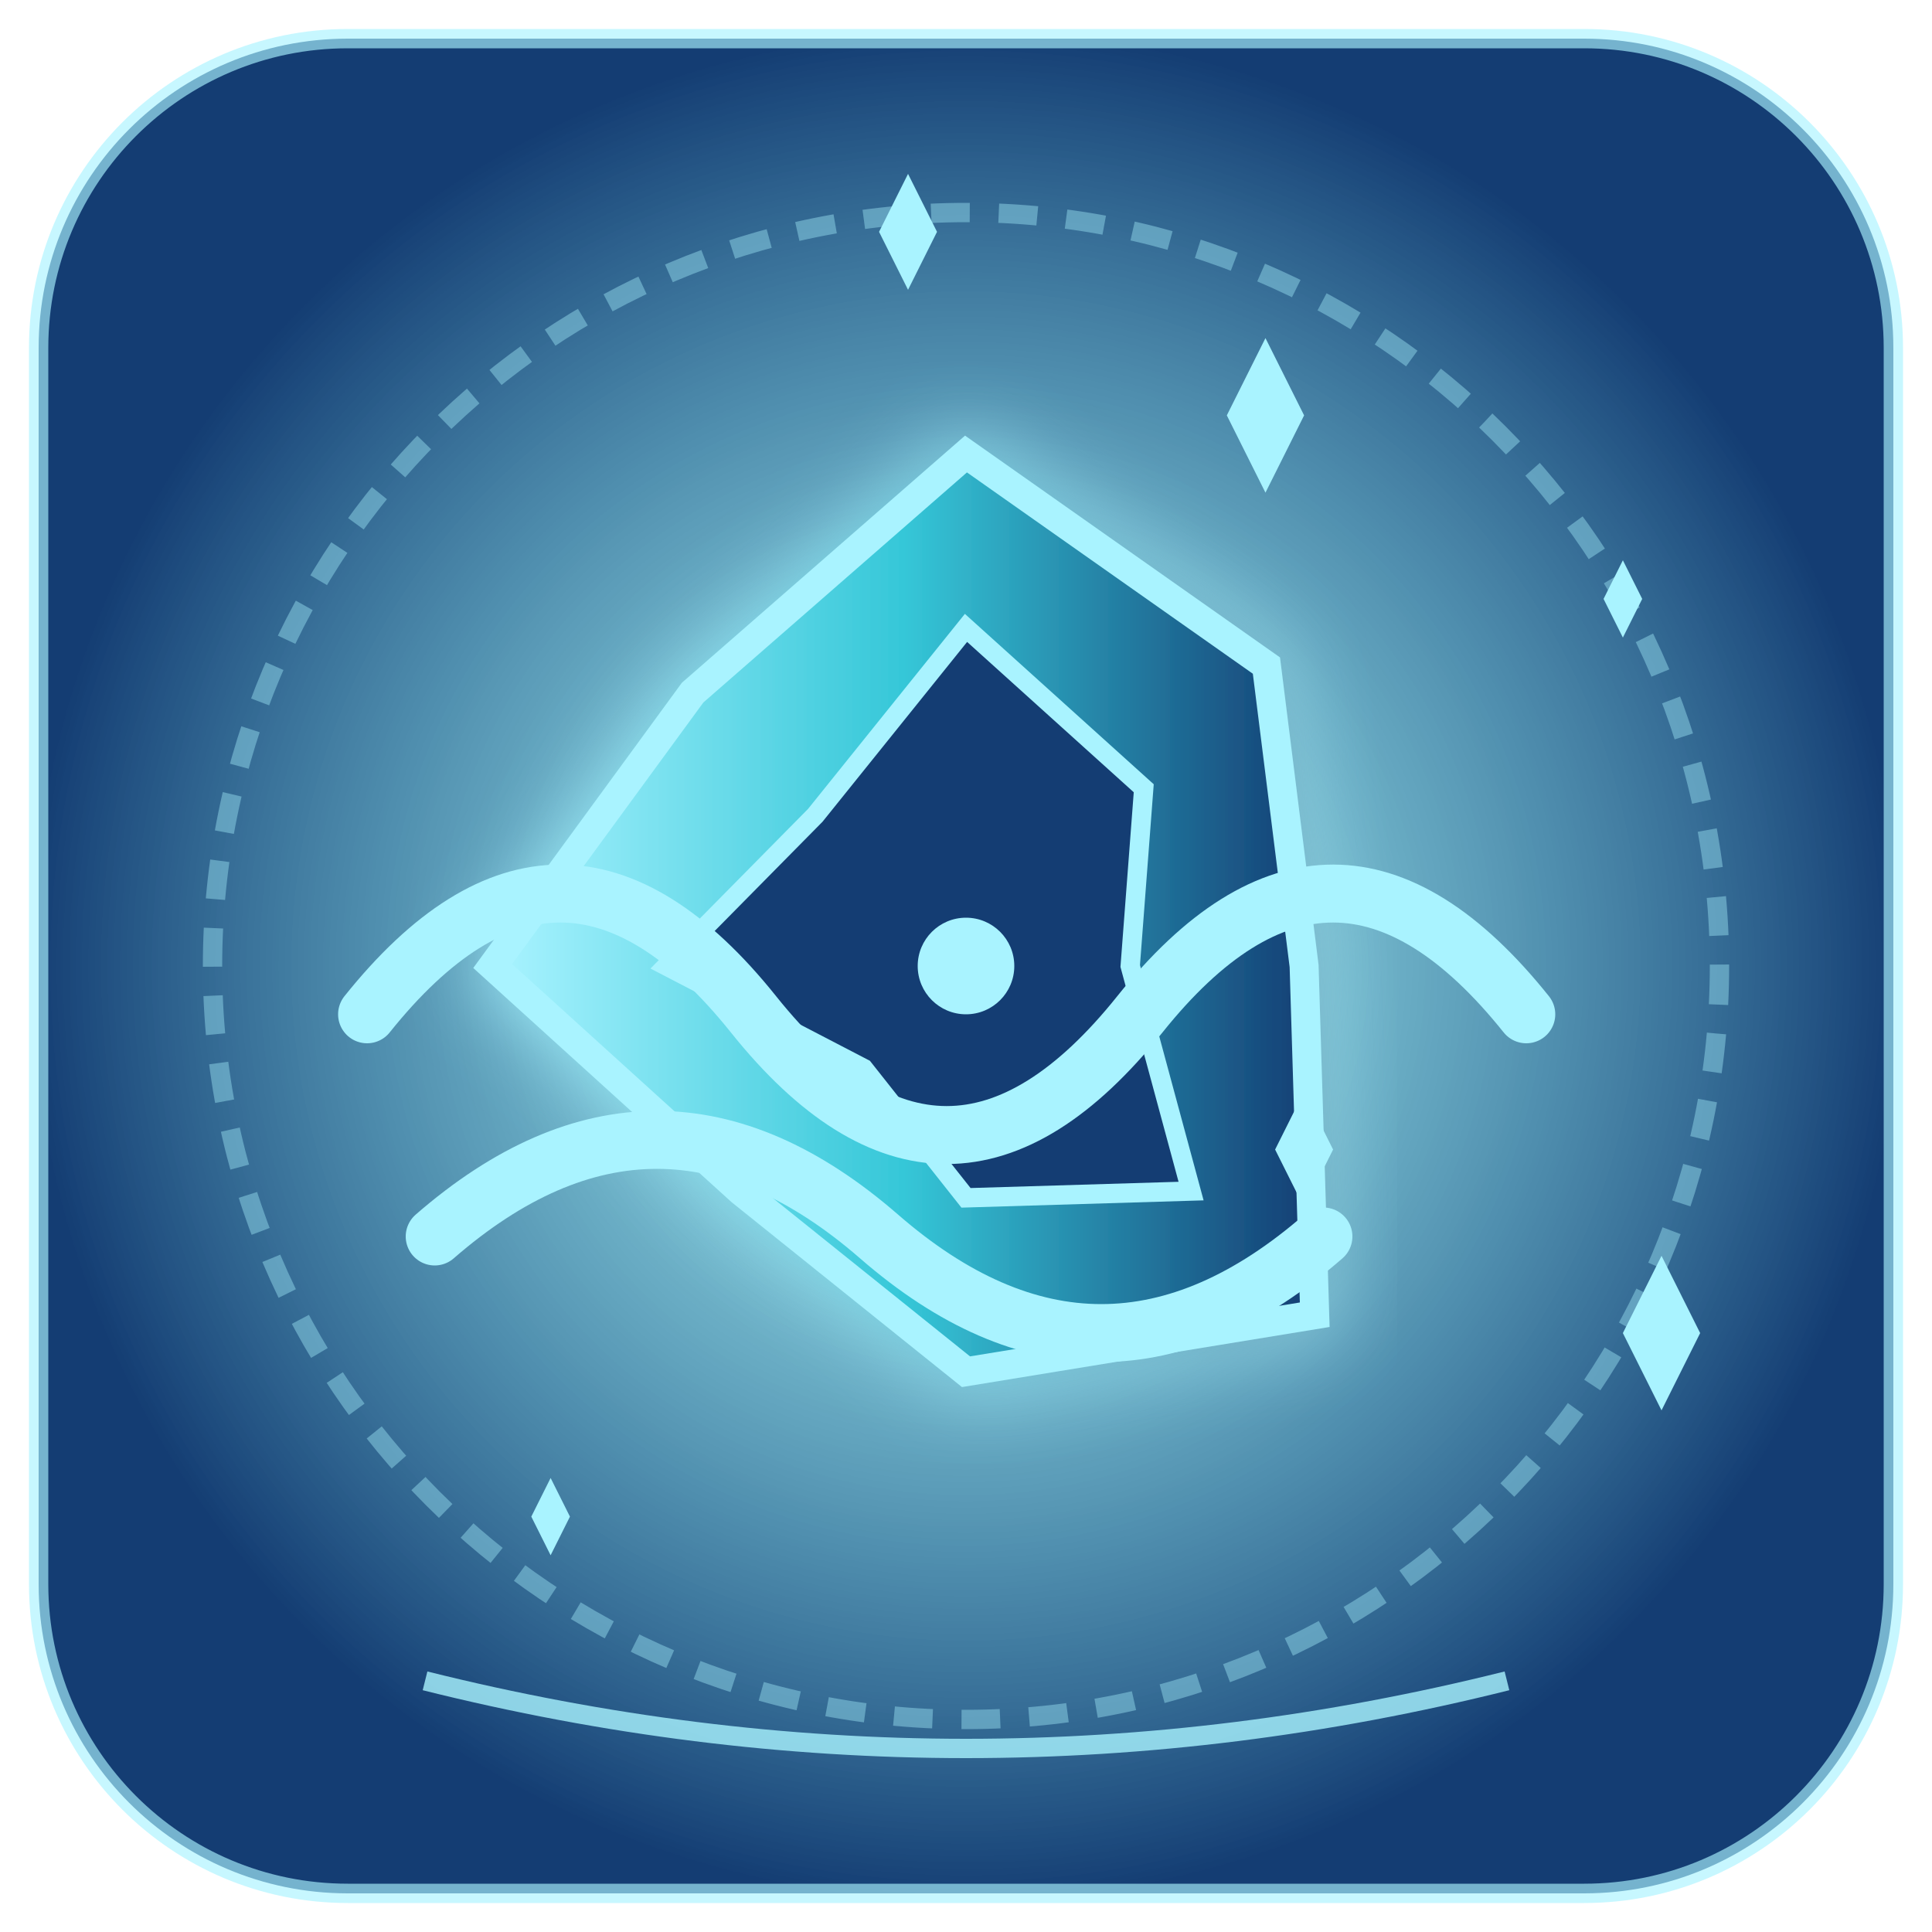
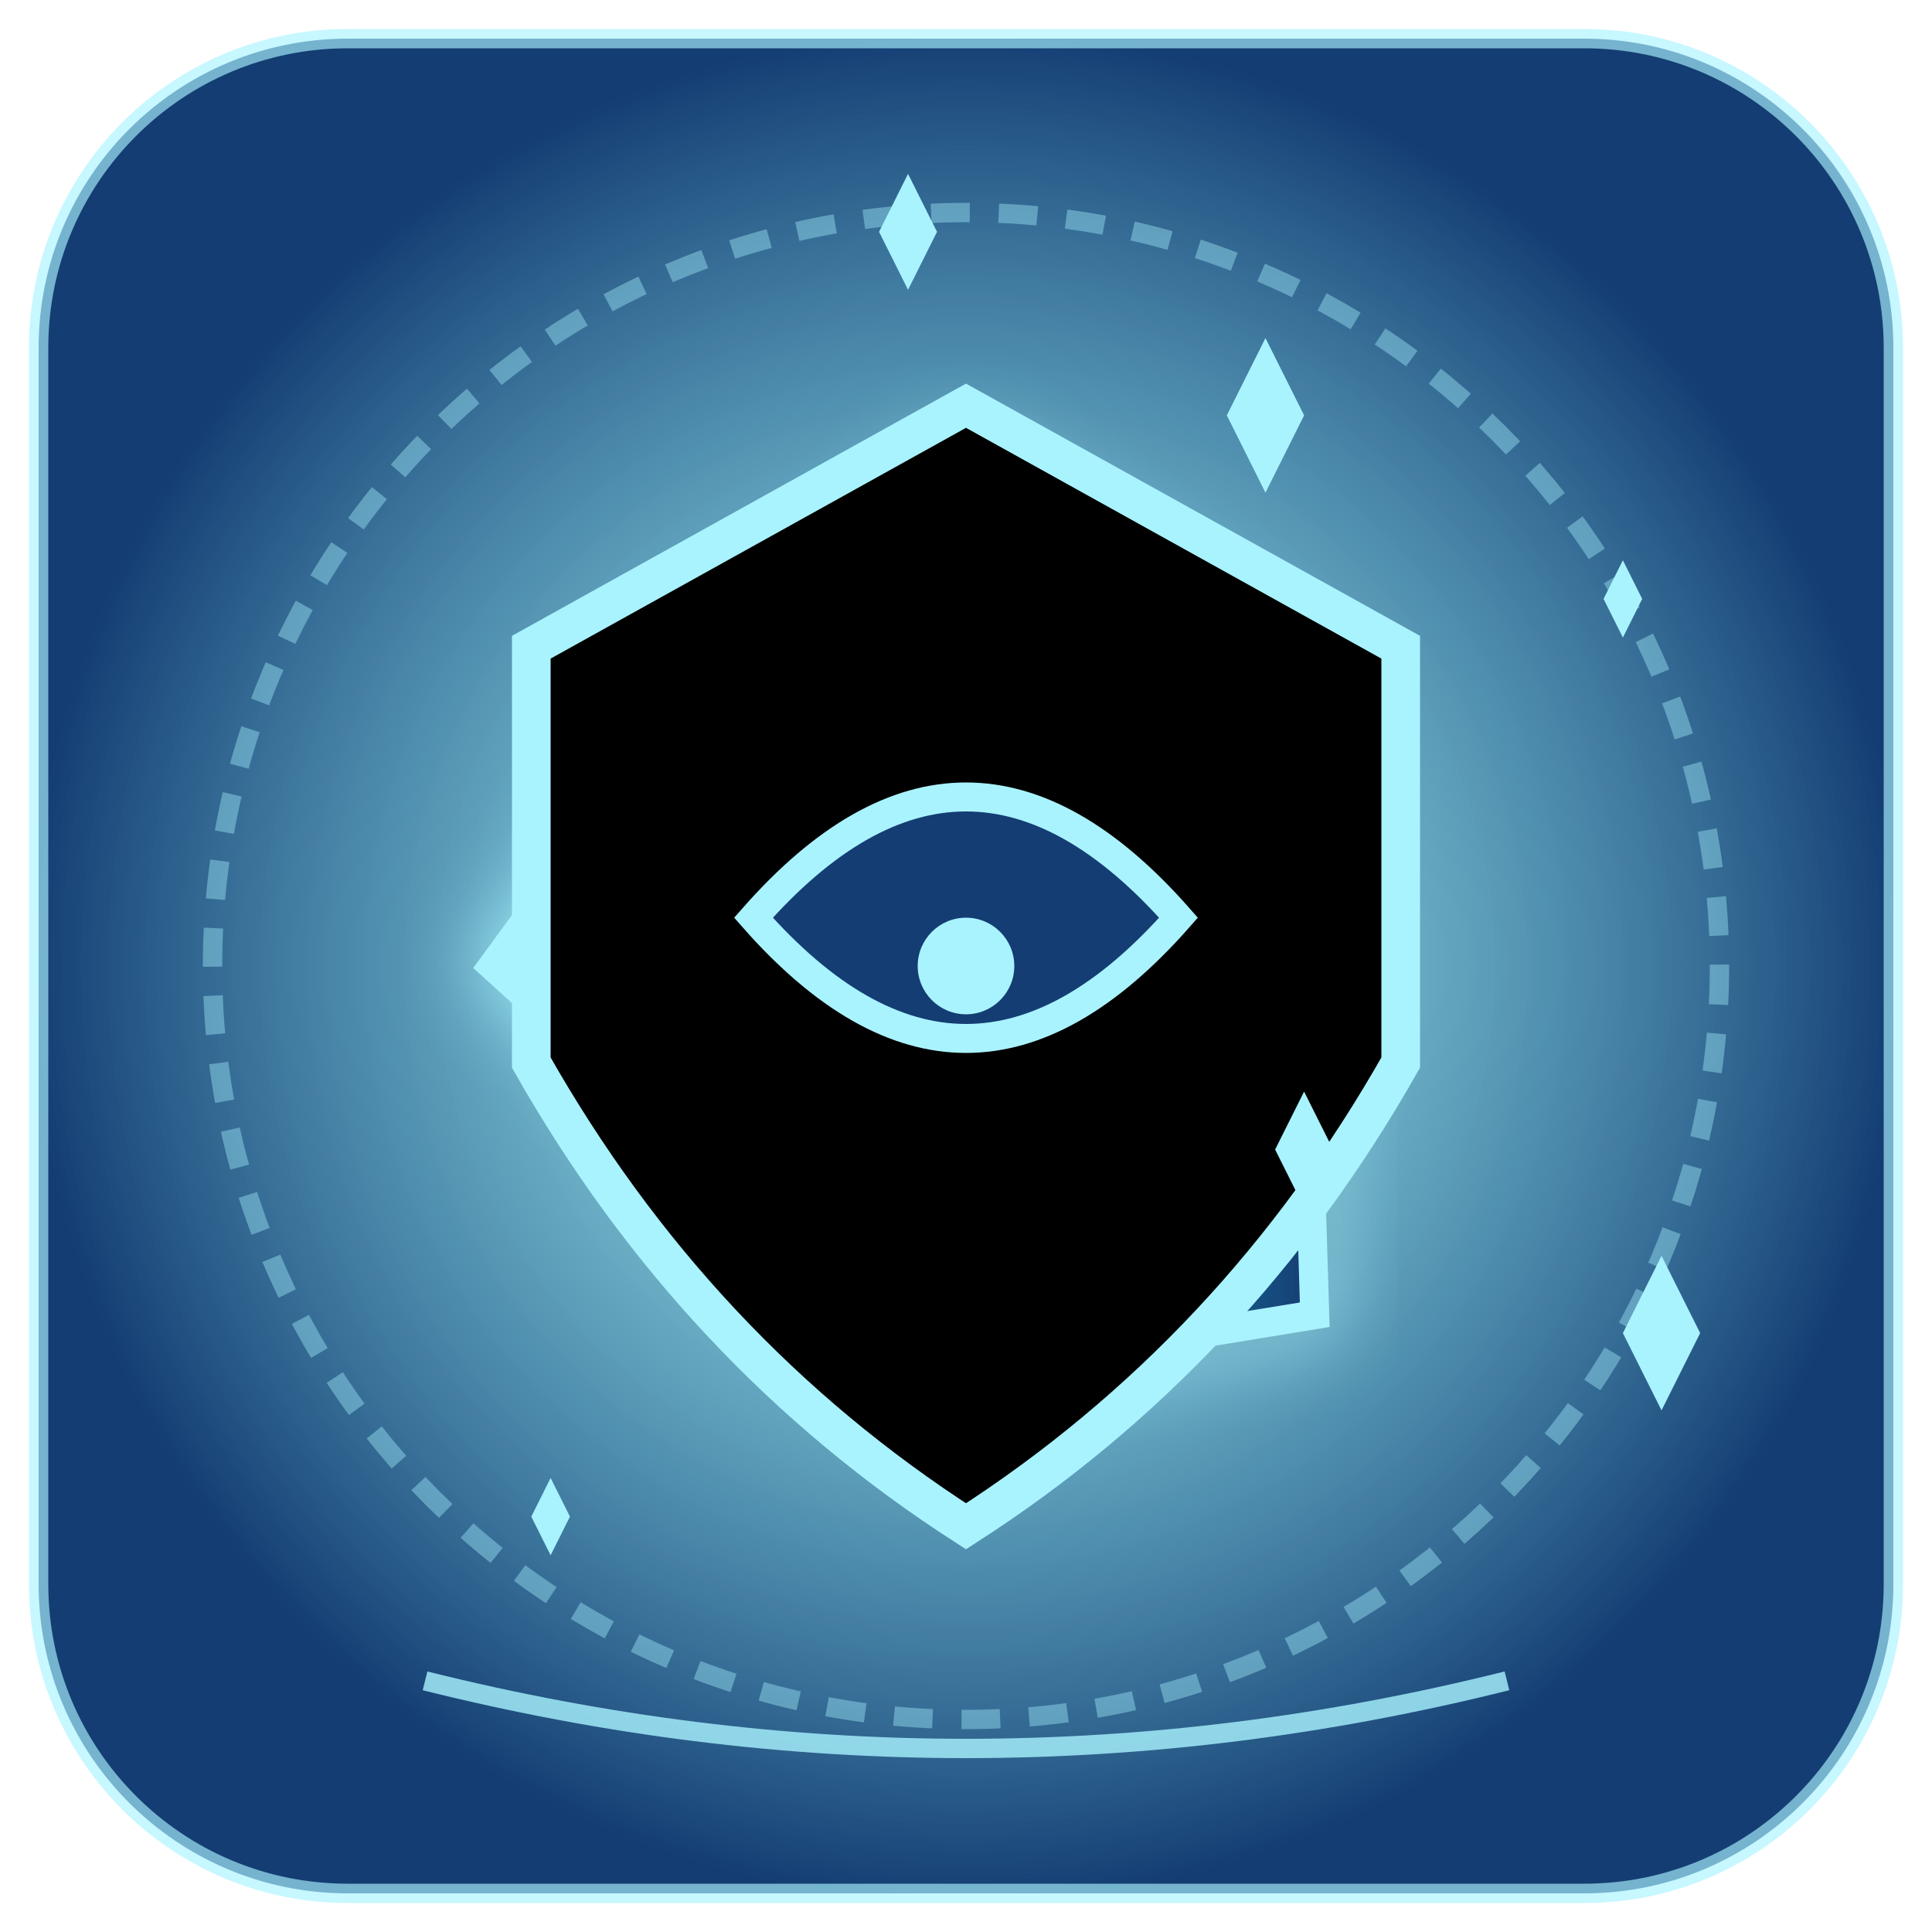
- <svg xmlns="http://www.w3.org/2000/svg" viewBox="0 0 200 200" role="img" aria-labelledby="title">
+ <svg xmlns="http://www.w3.org/2000/svg" viewBox="0 0 200 200" data-gift-id="oceanic-n07" role="img" aria-labelledby="title">
  <defs>
    <radialGradient id="bg">
      <stop stop-color="#35C7D8" stop-opacity=".42" />
      <stop offset="1" stop-color="#143D73" />
    </radialGradient>
    <linearGradient id="metal">
      <stop stop-color="#A9F3FF" />
      <stop offset=".5" stop-color="#35C7D8" />
      <stop offset="1" stop-color="#143D73" />
    </linearGradient>
    <filter id="glow">
      <feGaussianBlur stdDeviation="4" result="x" />
      <feMerge>
        <feMergeNode in="x" />
        <feMergeNode in="SourceGraphic" />
      </feMerge>
    </filter>
  </defs>
  <rect x="4" y="4" width="192" height="192" rx="32" fill="url(#bg)" stroke="#A9F3FF" stroke-opacity=".65" stroke-width="2" />
  <circle cx="100" cy="100" r="78" fill="none" stroke="#A9F3FF" stroke-opacity=".4" stroke-width="2" stroke-dasharray="4 3" />
  <polygon points="100.0,47.0 131.1,68.9 135.0,100.0 136.1,136.1 100.0,142.0 76.7,123.3 51.0,100.0 71.7,71.7" fill="url(#metal)" stroke="#A9F3FF" stroke-width="3" filter="url(#glow)" />
  <polygon points="100.0,65.0 118.4,81.6 117.0,100.0 123.3,123.3 100.0,124.0 89.4,110.6 69.0,100.0 84.4,84.4" fill="#143D73" stroke="#A9F3FF" stroke-width="2" />
-   <path d="M38 105 Q58 80 78 105 T118 105 T158 105 M45 128 Q68 108 91 128 T137 128" fill="none" stroke="#A9F3FF" stroke-width="6" stroke-linecap="round" />
+   <path d="M100 42 L145 67 V110 Q128 140 100 158 Q72 140 55 110 V67Z" fill="#35#A9F3FF7D8" stroke="#A9F3FF" stroke-width="4" />
+   <path d="M78 95 Q100 70 122 95 Q100 120 78 95Z" fill="#143D73" stroke="#A9F3FF" stroke-width="3" />
  <path d="M98 96 L100 100 L98 104 L96 100Z" fill="#A9F3FF" />
  <path d="M135 113 L138 119 L135 125 L132 119Z" fill="#A9F3FF" />
  <path d="M172 130 L176 138 L172 146 L168 138Z" fill="#A9F3FF" />
  <path d="M57 153 L59 157 L57 161 L55 157Z" fill="#A9F3FF" />
  <path d="M94 18 L97 24 L94 30 L91 24Z" fill="#A9F3FF" />
  <path d="M131 35 L135 43 L131 51 L127 43Z" fill="#A9F3FF" />
  <path d="M168 58 L170 62 L168 66 L166 62Z" fill="#A9F3FF" />
  <circle cx="100" cy="100" r="5" fill="#A9F3FF" />
  <path d="M44 174 Q100 188 156 174" fill="none" stroke="#A9F3FF" stroke-opacity=".8" stroke-width="2" />
</svg>
